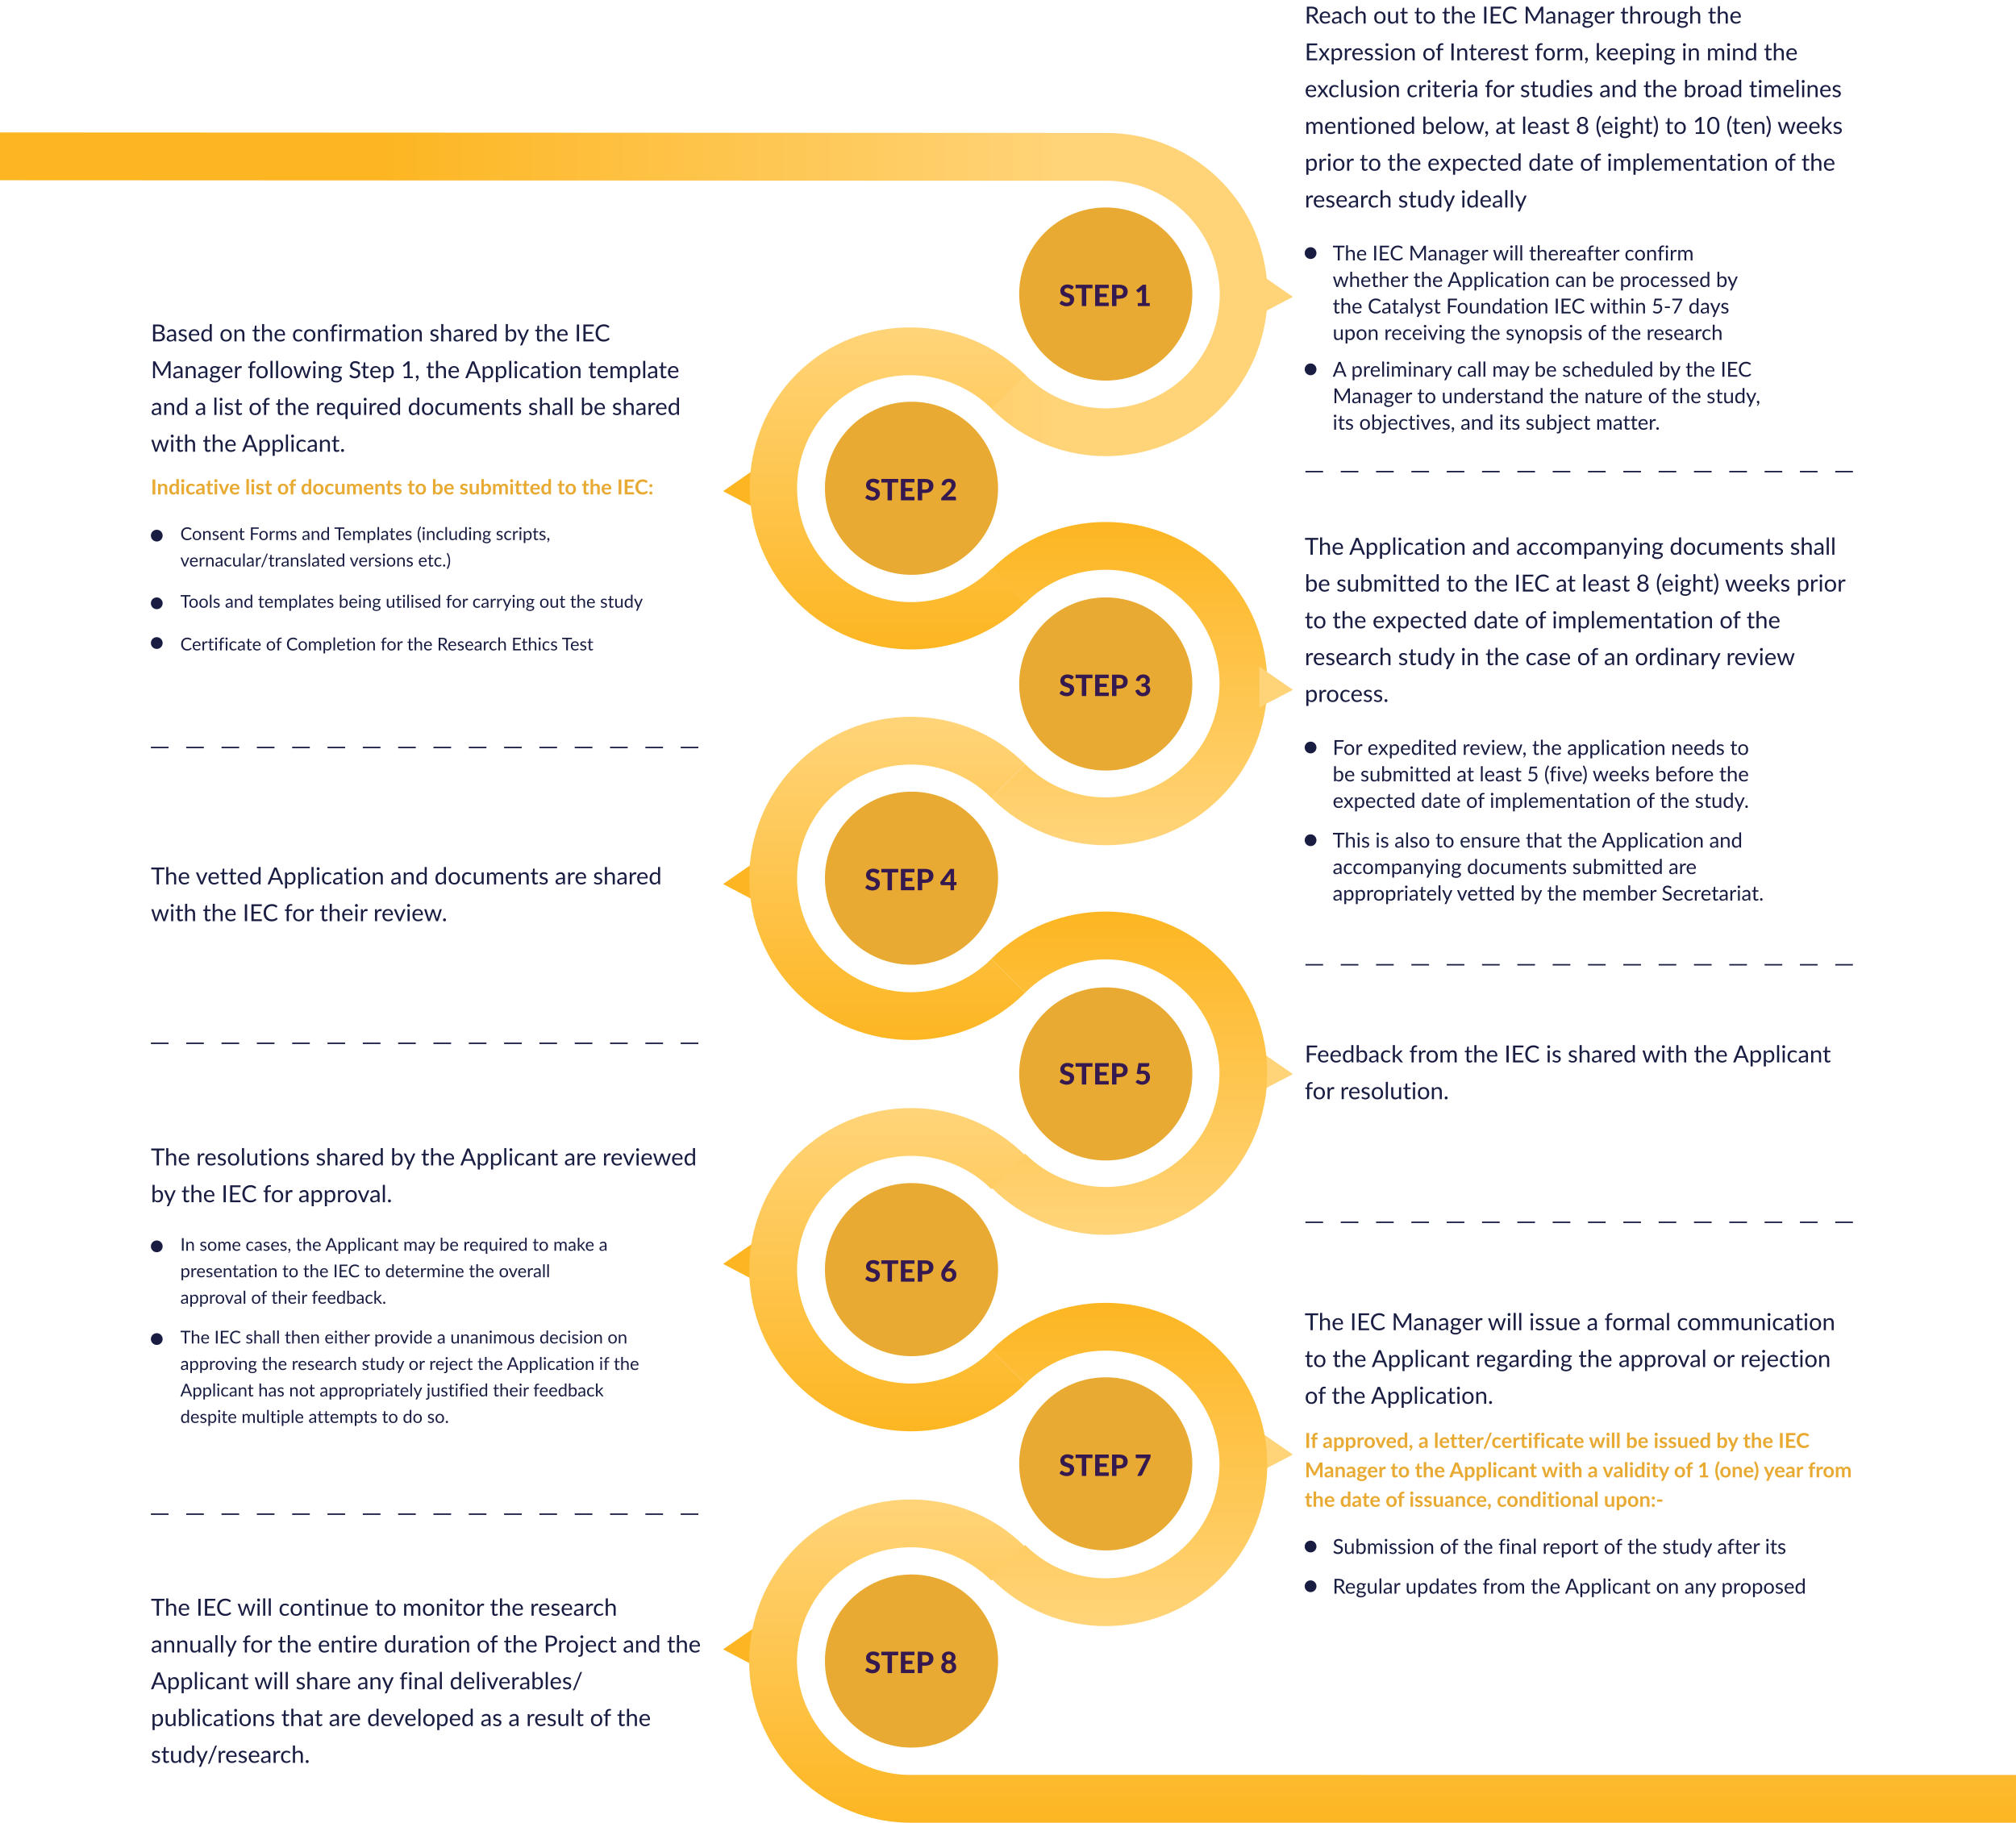
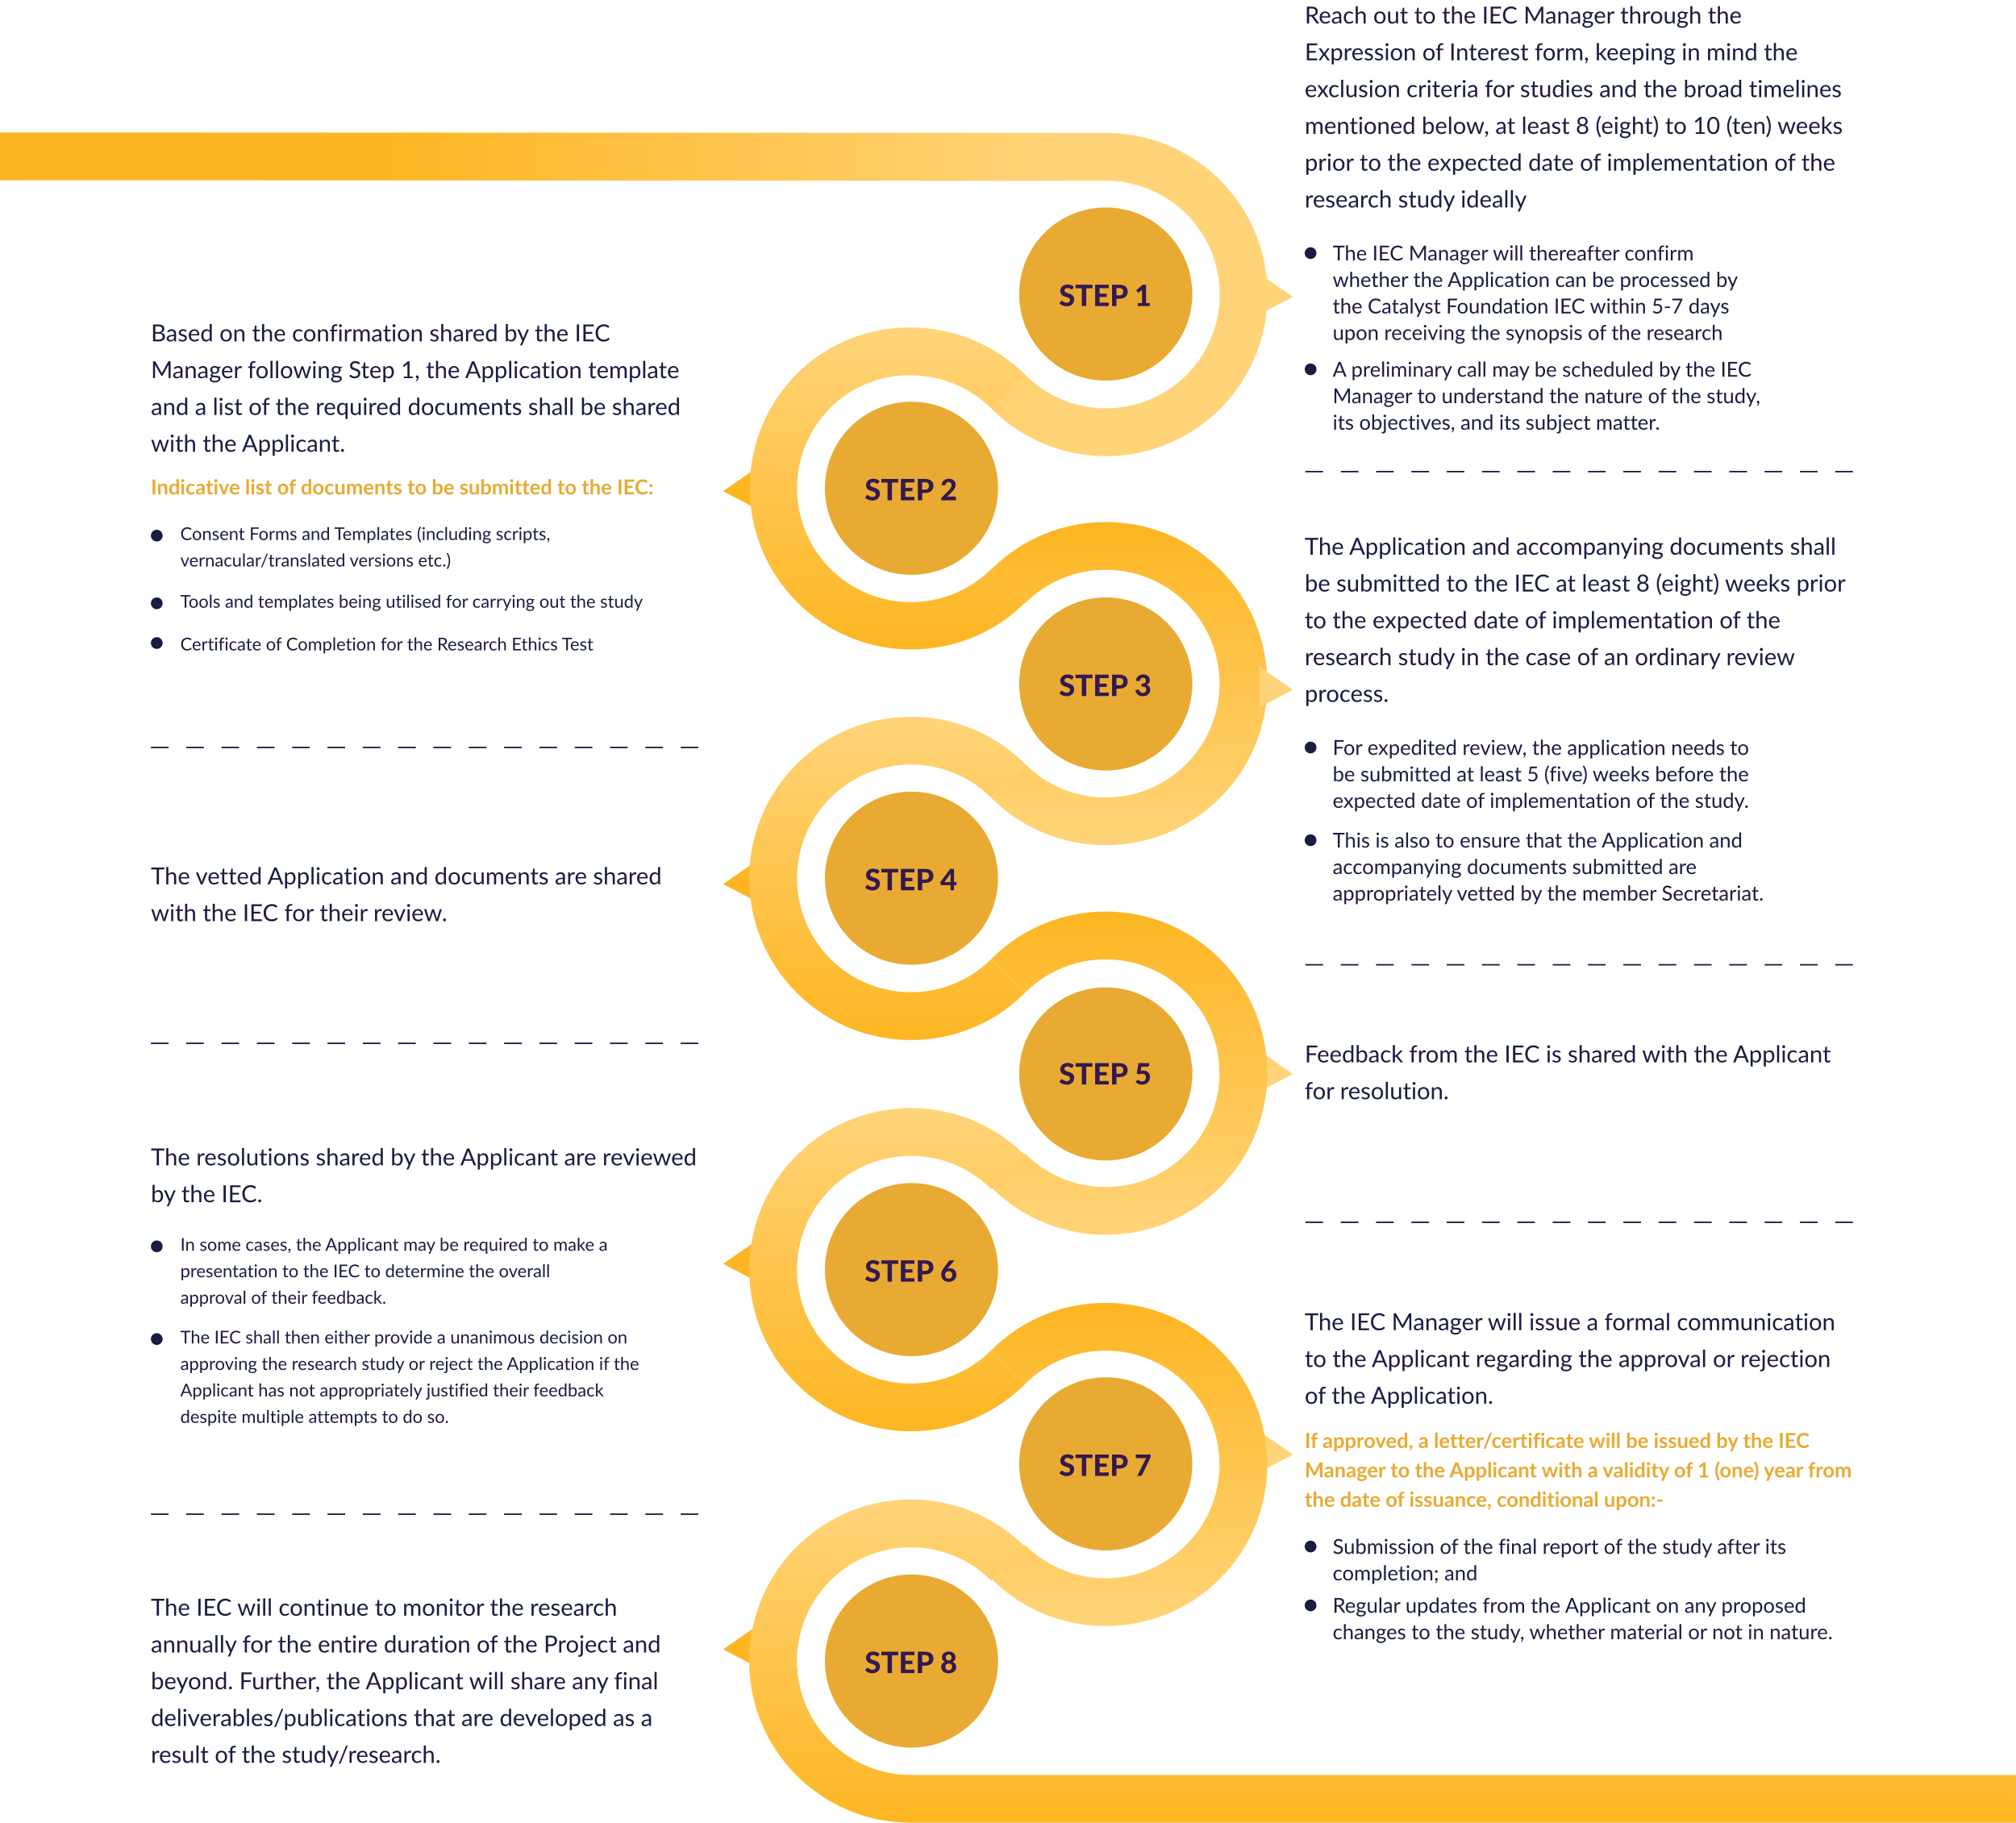
<svg xmlns="http://www.w3.org/2000/svg" xmlns:xlink="http://www.w3.org/1999/xlink" width="1369.844" height="1238.713" viewBox="0 0 1369.844 1238.713">
  <defs>
    <linearGradient id="linear-gradient" x1="0.5" x2="0.5" y2="1" gradientUnits="objectBoundingBox">
      <stop offset="0" stop-color="#ffd479" />
      <stop offset="1" stop-color="#fdb622" />
    </linearGradient>
    <linearGradient id="linear-gradient-2" x1="0.5" x2="0.5" y2="1" gradientUnits="objectBoundingBox">
      <stop offset="0" stop-color="#fdb622" />
      <stop offset="1" stop-color="#ffd479" />
    </linearGradient>
    <linearGradient id="linear-gradient-8" x1="0.3" x2="0.847" y2="0" xlink:href="#linear-gradient-2" />
  </defs>
-   <g id="Group_51913" data-name="Group 51913" transform="translate(2.521 -980)">
-     <path id="Path_74820" data-name="Path 74820" d="M3232.8-1280.939l22.794,15.8-22.794,11.945Z" transform="translate(-2379.599 2975.066)" fill="#ffd479" />
-     <path id="Path_74822" data-name="Path 74822" d="M3232.8-1280.939l22.794,15.8-22.794,11.945Z" transform="translate(-2379.599 3233.635)" fill="#ffd479" />
-     <path id="Path_74819" data-name="Path 74819" d="M3255.6-1280.939l-22.794,15.8,22.794,11.945Z" transform="translate(-2744 2845.939)" fill="#fdb622" />
-     <path id="Path_74821" data-name="Path 74821" d="M3255.6-1280.939l-22.794,15.8,22.794,11.945Z" transform="translate(-2744 3104.066)" fill="#fdb622" />
-     <path id="Path_74823" data-name="Path 74823" d="M3255.6-1280.939l-22.794,15.8,22.794,11.945Z" transform="translate(-2744 3366.017)" fill="#fdb622" />
-     <text id="Reach_out_to_the_IEC_Manager_through_the_Expression_of_Interest_form_keeping_in_mind_the_exclusion_criteria_for_studies_and_the_broad_timelines_mentioned_below_at_least_8_eight_to_10_ten_weeks_prior_to_the_expected_date_of_implementation_of_the_resea" data-name="Reach out to the IEC Manager through the Expression of Interest form, keeping in mind the exclusion criteria for studies and the broad timelines mentioned below, at least 8 (eight) to 10 (ten) weeks prior to the expected date of implementation of the resea" transform="translate(884 980)" fill="#191d42" font-size="16" font-family="Lato-Regular, Lato">
-       <tspan x="0" y="16">Reach out to the IEC Manager through the </tspan>
-       <tspan x="0" y="41">Expression of Interest form, keeping in mind the </tspan>
-       <tspan x="0" y="66">exclusion criteria for studies and the broad timelines </tspan>
-       <tspan x="0" y="91">mentioned below, at least 8 (eight) to 10 (ten) weeks </tspan>
-       <tspan x="0" y="116">prior to the expected date of implementation of the </tspan>
-       <tspan x="0" y="141">research study ideally</tspan>
-     </text>
-     <text id="The_Application_and_accompanying_documents_shall_be_submitted_to_the_IEC_at_least_8_eight_weeks_prior_to_the_expected_date_of_implementation_of_the_research_study_in_the_case_of_an_ordinary_review_process." data-name="The Application and accompanying documents shall be submitted to the IEC at least 8 (eight) weeks prior to the expected date of implementation of the research study in the case of an ordinary review process." transform="translate(884 1341)" fill="#191d42" font-size="16" font-family="Lato-Regular, Lato">
-       <tspan x="0" y="16">The Application and accompanying documents shall </tspan>
-       <tspan x="0" y="41">be submitted to the IEC at least 8 (eight) weeks prior </tspan>
-       <tspan x="0" y="66">to the expected date of implementation of the </tspan>
-       <tspan x="0" y="91">research study in the case of an ordinary review </tspan>
-       <tspan x="0" y="116">process.</tspan>
-     </text>
-     <text id="The_IEC_Manager_will_issue_a_formal_communication_to_the_Applicant_regarding_the_approval_or_rejection_of_the_Application._" data-name="The IEC Manager will issue a formal communication to the Applicant regarding the approval or rejection of the Application. " transform="translate(884 1868)" fill="#191d42" font-size="16" font-family="Lato-Regular, Lato">
-       <tspan x="0" y="16">The IEC Manager will issue a formal communication </tspan>
-       <tspan x="0" y="41">to the Applicant regarding the approval or rejection </tspan>
-       <tspan x="0" y="66">of the Application. </tspan>
-     </text>
-     <text id="Feedback_from_the_IEC_is_shared_with_the_Applicant_for_resolution._" data-name="Feedback from the IEC is shared with the Applicant for resolution. " transform="translate(884 1686)" fill="#191d42" font-size="16" font-family="Lato-Regular, Lato">
-       <tspan x="0" y="16">Feedback from the IEC is shared with the Applicant </tspan>
-       <tspan x="0" y="41">for resolution. </tspan>
-     </text>
-     <text id="The_IEC_Manager_will_thereafter_confirm_whether_the_Application_can_be_processed_by_the_Catalyst_Foundation_IEC_within_5-7_days_upon_receiving_the_synopsis_of_the_research_study._" data-name="The IEC Manager will thereafter confirm whether the Application can be processed by the Catalyst Foundation IEC within 5-7 days upon receiving the synopsis of the research study. " transform="translate(903 1143)" fill="#191d42" font-size="14" font-family="Lato-Regular, Lato">
-       <tspan x="0" y="14">The IEC Manager will thereafter confirm </tspan>
-       <tspan x="0" y="32">whether the Application can be processed by </tspan>
-       <tspan x="0" y="50">the Catalyst Foundation IEC within 5-7 days </tspan>
-       <tspan x="0" y="68">upon receiving the synopsis of the research </tspan>
-     </text>
-     <text id="For_expedited_review_the_application_needs_to_be_submitted_at_least_5_five_weeks_before_the_expected_date_of_implementation_of_the_study." data-name="For expedited review, the application needs to be submitted at least 5 (five) weeks before the expected date of implementation of the study." transform="translate(903 1479)" fill="#191d42" font-size="14" font-family="Lato-Regular, Lato">
-       <tspan x="0" y="14">For expedited review, the application needs to </tspan>
-       <tspan x="0" y="32">be submitted at least 5 (five) weeks before the </tspan>
-       <tspan x="0" y="50">expected date of implementation of the study.</tspan>
-     </text>
-     <text id="Submission_of_the_final_report_of_the_study_after_its_completion." data-name="Submission of the final report of the study after its completion." transform="translate(903 2022)" fill="#191d42" font-size="14" font-family="Lato-Regular, Lato">
-       <tspan x="0" y="14">Submission of the final report of the study after its </tspan>
-     </text>
-     <text id="Consent_Forms_and_Templates_including_scripts_vernacular_translated_versions_etc._" data-name="Consent Forms and Templates (including scripts, vernacular/translated versions etc.)" transform="translate(120 1335)" fill="#191d42" font-size="12" font-family="Lato-Regular, Lato">
-       <tspan x="0" y="12">Consent Forms and Templates (including scripts, </tspan>
-       <tspan x="0" y="30">vernacular/translated versions etc.)</tspan>
-     </text>
-     <text id="In_some_cases_the_Applicant_may_be_required_to_make_a_presentation_to_the_IEC_to_determine_the_overall_approval_of_their_feedback._" data-name="In some cases, the Applicant may be required to make a presentation to the IEC to determine the overall approval of their feedback. " transform="translate(120 1818)" fill="#191d42" font-size="12" font-family="Lato-Regular, Lato">
-       <tspan x="0" y="12">In some cases, the Applicant may be required to make a </tspan>
-       <tspan x="0" y="30">presentation to the IEC to determine the overall </tspan>
-       <tspan x="0" y="48">approval of their feedback. </tspan>
-     </text>
-     <text id="Tools_and_templates_being_utilised_for_carrying_out_the_study" data-name="Tools and templates being utilised for carrying out the study" transform="translate(120 1381)" fill="#191d42" font-size="12" font-family="Lato-Regular, Lato">
-       <tspan x="0" y="12">Tools and templates being utilised for carrying out the study</tspan>
-     </text>
-     <text id="The_IEC_shall_then_either_provide_a_unanimous_decision_on_approving_the_research_study_or_reject_the_Application_if_the_Applicant_has_not_appropriately_justified_their_feedback_despite_multiple_attempts_to_do_so._" data-name="The IEC shall then either provide a unanimous decision on approving the research study or reject the Application if the Applicant has not appropriately justified their feedback despite multiple attempts to do so. " transform="translate(120 1881)" fill="#191d42" font-size="12" font-family="Lato-Regular, Lato">
-       <tspan x="0" y="12">The IEC shall then either provide a unanimous decision on </tspan>
-       <tspan x="0" y="30">approving the research study or reject the Application if the </tspan>
-       <tspan x="0" y="48">Applicant has not appropriately justified their feedback </tspan>
-       <tspan x="0" y="66">despite multiple attempts to do so. </tspan>
-     </text>
-     <text id="Certificate_of_Completion_for_the_Research_Ethics_Test" data-name="Certificate of Completion for the Research Ethics Test" transform="translate(120 1410)" fill="#191d42" font-size="12" font-family="Lato-Regular, Lato">
-       <tspan x="0" y="12">Certificate of Completion for the Research Ethics Test</tspan>
-     </text>
-     <text id="A_preliminary_call_may_be_scheduled_by_the_IEC_Manager_to_understand_the_nature_of_the_study_its_objectives_and_its_subject_matter." data-name="A preliminary call may be scheduled by the IEC Manager to understand the nature of the study, its objectives, and its subject matter." transform="translate(903 1222)" fill="#191d42" font-size="14" font-family="Lato-Regular, Lato">
-       <tspan x="0" y="14">A preliminary call may be scheduled by the IEC </tspan>
-       <tspan x="0" y="32">Manager to understand the nature of the study, </tspan>
-       <tspan x="0" y="50">its objectives, and its subject matter.</tspan>
-     </text>
-     <text id="This_is_also_to_ensure_that_the_Application_and_accompanying_documents_submitted_are_appropriately_vetted_by_the_member_Secretariat." data-name="This is also to ensure that the Application and accompanying documents submitted are appropriately vetted by the member Secretariat." transform="translate(903 1542)" fill="#191d42" font-size="14" font-family="Lato-Regular, Lato">
-       <tspan x="0" y="14">This is also to ensure that the Application and </tspan>
-       <tspan x="0" y="32">accompanying documents submitted are </tspan>
-       <tspan x="0" y="50">appropriately vetted by the member Secretariat.</tspan>
-     </text>
-     <text id="Regular_updates_from_the_Applicant_on_any_proposed_changes_to_the_study_whether_material_or_not_in_nature._" data-name="Regular updates from the Applicant on any proposed changes to the study, whether material or not in nature. " transform="translate(903 2049)" fill="#191d42" font-size="14" font-family="Lato-Regular, Lato">
-       <tspan x="0" y="14">Regular updates from the Applicant on any proposed </tspan>
-     </text>
-     <text id="Based_on_the_confirmation_shared_by_the_IEC_Manager_following_Step_1_the_Application_template_and_a_list_of_the_required_documents_shall_be_shared_with_the_Applicant._" data-name="Based on the confirmation shared by the IEC Manager following Step 1, the Application template and a list of the required documents shall be shared with the Applicant. " transform="translate(100 1196)" fill="#191d42" font-size="16" font-family="Lato-Regular, Lato">
-       <tspan x="0" y="16">Based on the confirmation shared by the IEC </tspan>
-       <tspan x="0" y="41">Manager following Step 1, the Application template </tspan>
-       <tspan x="0" y="66">and a list of the required documents shall be shared </tspan>
-       <tspan x="0" y="91">with the Applicant. </tspan>
-     </text>
-     <text id="The_resolutions_shared_by_the_Applicant_are_reviewed_by_the_IEC_for_approval." data-name="The resolutions shared by the Applicant are reviewed by the IEC for approval." transform="translate(100 1756)" fill="#191d42" font-size="16" font-family="Lato-Regular, Lato">
-       <tspan x="0" y="16">The resolutions shared by the Applicant are reviewed </tspan>
-       <tspan x="0" y="41">by the IEC for approval.</tspan>
-     </text>
-     <text id="The_IEC_will_continue_to_monitor_the_research_annually_for_the_entire_duration_of_the_Project_and_the_Applicant_will_share_any_final_deliverables_publications_that_are_developed_as_a_result_of_the_study_research." data-name="The IEC will continue to monitor the research annually for the entire duration of the Project and the Applicant will share any final deliverables/publications that are developed as a result of the study/research." transform="translate(100 2062)" fill="#191d42" font-size="16" font-family="Lato-Regular, Lato">
-       <tspan x="0" y="16">The IEC will continue to monitor the research </tspan>
-       <tspan x="0" y="41">annually for the entire duration of the Project and the </tspan>
-       <tspan x="0" y="66">Applicant will share any final deliverables/</tspan>
-       <tspan x="0" y="91">publications that are developed as a result of the </tspan>
-       <tspan x="0" y="116">study/research.</tspan>
-     </text>
-     <text id="The_vetted_Application_and_documents_are_shared_with_the_IEC_for_their_review." data-name="The vetted Application and documents are shared with the IEC for their review." transform="translate(100 1565)" fill="#191d42" font-size="16" font-family="Lato-Regular, Lato">
-       <tspan x="0" y="16">The vetted Application and documents are shared </tspan>
-       <tspan x="0" y="41">with the IEC for their review.</tspan>
-     </text>
-     <text id="Indicative_list_of_documents_to_be_submitted_to_the_IEC:" data-name="Indicative list of documents to be submitted to the IEC:" transform="translate(100 1302)" fill="#e8aa32" font-size="14" font-family="Lato-Bold, Lato" font-weight="700">
-       <tspan x="0" y="14">Indicative list of documents to be submitted to the IEC:</tspan>
-     </text>
-     <text id="If_approved_a_letter_certificate_will_be_issued_by_the_IEC_Manager_to_the_Applicant_with_a_validity_of_1_one_year_from_the_date_of_issuance_conditional_upon:-_" data-name="If approved, a letter/certificate will be issued by the IEC Manager to the Applicant with a validity of 1 (one) year from the date of issuance, conditional upon:- " transform="translate(884 1950)" fill="#e8aa32" font-size="14" font-family="Lato-Bold, Lato" font-weight="700">
-       <tspan x="0" y="14">If approved, a letter/certificate will be issued by the IEC </tspan>
-       <tspan x="0" y="34">Manager to the Applicant with a validity of 1 (one) year from </tspan>
-       <tspan x="0" y="54">the date of issuance, conditional upon:- </tspan>
-     </text>
-     <path id="Path_74800" data-name="Path 74800" d="M522.353,794.748a77.354,77.354,0,1,1,0-109.394l22.968-22.973a109.839,109.839,0,1,0,0,155.336Z" transform="translate(148.766 836.896)" fill="url(#linear-gradient)" />
-     <path id="Path_74801" data-name="Path 74801" d="M641.924,584.665a77.353,77.353,0,1,0,0-109.394L618.949,452.3a109.84,109.84,0,1,1,0,155.338Z" transform="translate(52.177 914.601)" fill="url(#linear-gradient-2)" />
-     <path id="Path_74802" data-name="Path 74802" d="M641.849,1004.833a77.354,77.354,0,1,0,0-109.4l-22.973-22.969a109.84,109.84,0,1,1,0,155.338Z" transform="translate(52.204 759.189)" fill="url(#linear-gradient-2)" />
-     <path id="Path_74803" data-name="Path 74803" d="M467.582,1661.55v.042l-.008-.02a77.353,77.353,0,1,1,54.7-132.048l22.969-22.975a109.839,109.839,0,1,0-77.673,187.509l.008-.026v.011l750.948.015v-32.493Z" transform="translate(148.793 524.655)" fill="url(#linear-gradient)" />
-     <path id="Path_74805" data-name="Path 74805" d="M556.456,349.9a58.824,58.824,0,1,1-58.825-58.825A58.823,58.823,0,0,1,556.456,349.9" transform="translate(119.192 961.926)" fill="#e8aa32" />
-     <path id="Path_74806" data-name="Path 74806" d="M707.713,198.639a58.825,58.825,0,1,0-58.825-58.825,58.825,58.825,0,0,0,58.825,58.825" transform="translate(41.112 1040.011)" fill="#e8aa32" />
-     <path id="Path_74807" data-name="Path 74807" d="M556.423,770A58.824,58.824,0,1,1,497.6,711.175,58.823,58.823,0,0,1,556.423,770" transform="translate(119.226 806.825)" fill="#e8aa32" />
-     <path id="Path_74808" data-name="Path 74808" d="M707.682,618.736a58.824,58.824,0,1,0-58.824-58.824,58.822,58.822,0,0,0,58.824,58.824" transform="translate(41.142 884.912)" fill="#e8aa32" />
-     <path id="Path_74809" data-name="Path 74809" d="M556.35,1614.167a58.824,58.824,0,1,1-58.825-58.825,58.824,58.824,0,0,1,58.825,58.825" transform="translate(119.299 494.658)" fill="#e8aa32" />
-     <path id="Path_74810" data-name="Path 74810" d="M707.609,1038.905a58.824,58.824,0,1,0-58.825-58.825,58.823,58.823,0,0,0,58.825,58.825" transform="translate(41.216 729.743)" fill="#e8aa32" />
-     <path id="Path_74811" data-name="Path 74811" d="M522.353,1216.749a77.354,77.354,0,1,1,0-109.394l22.968-22.973a109.839,109.839,0,1,0,0,155.336Z" transform="translate(148.766 680.807)" fill="url(#linear-gradient)" />
-     <path id="Path_74812" data-name="Path 74812" d="M641.849,1426.833a77.354,77.354,0,1,0,0-109.4l-22.973-22.969a109.84,109.84,0,1,1,0,155.338Z" transform="translate(52.204 603.1)" fill="url(#linear-gradient-2)" />
-     <path id="Path_74813" data-name="Path 74813" d="M556.423,1192a58.824,58.824,0,1,1-58.825-58.825A58.823,58.823,0,0,1,556.423,1192" transform="translate(119.226 650.825)" fill="#e8aa32" />
-     <path id="Path_74814" data-name="Path 74814" d="M707.609,1460.905a58.824,58.824,0,1,0-58.825-58.825,58.823,58.823,0,0,0,58.825,58.825" transform="translate(41.216 572.743)" fill="#e8aa32" />
-     <text id="STEP_1" data-name="STEP 1" transform="translate(717 1188)" fill="#35194f" font-size="20" font-family="Lato-Black, Lato" font-weight="800">
-       <tspan x="0" y="0">STEP 1</tspan>
-     </text>
-     <text id="STEP_2" data-name="STEP 2" transform="translate(585 1320)" fill="#35194f" font-size="20" font-family="Lato-Black, Lato" font-weight="800">
-       <tspan x="0" y="0">STEP 2</tspan>
-     </text>
-     <text id="STEP_3" data-name="STEP 3" transform="translate(717 1453)" fill="#35194f" font-size="20" font-family="Lato-Black, Lato" font-weight="800">
-       <tspan x="0" y="0">STEP 3</tspan>
-     </text>
-     <text id="STEP_4" data-name="STEP 4" transform="translate(585 1585)" fill="#35194f" font-size="20" font-family="Lato-Black, Lato" font-weight="800">
-       <tspan x="0" y="0">STEP 4</tspan>
-     </text>
-     <text id="STEP_5" data-name="STEP 5" transform="translate(717 1717)" fill="#35194f" font-size="20" font-family="Lato-Black, Lato" font-weight="800">
-       <tspan x="0" y="0">STEP 5</tspan>
-     </text>
-     <text id="STEP_6" data-name="STEP 6" transform="translate(585 1851)" fill="#35194f" font-size="20" font-family="Lato-Black, Lato" font-weight="800">
-       <tspan x="0" y="0">STEP 6</tspan>
-     </text>
-     <text id="STEP_7" data-name="STEP 7" transform="translate(717 1983)" fill="#35194f" font-size="20" font-family="Lato-Black, Lato" font-weight="800">
-       <tspan x="0" y="0">STEP 7</tspan>
-     </text>
-     <text id="STEP_8" data-name="STEP 8" transform="translate(585 2117)" fill="#35194f" font-size="20" font-family="Lato-Black, Lato" font-weight="800">
-       <tspan x="0" y="0">STEP 8</tspan>
-     </text>
-     <circle id="Ellipse_169" data-name="Ellipse 169" cx="4" cy="4" r="4" transform="translate(884 1148)" fill="#191d42" />
-     <circle id="Ellipse_174" data-name="Ellipse 174" cx="4" cy="4" r="4" transform="translate(884 1484)" fill="#191d42" />
-     <circle id="Ellipse_178" data-name="Ellipse 178" cx="4" cy="4" r="4" transform="translate(884 2027)" fill="#191d42" />
-     <circle id="Ellipse_171" data-name="Ellipse 171" cx="4" cy="4" r="4" transform="translate(100 1340)" fill="#191d42" />
-     <circle id="Ellipse_176" data-name="Ellipse 176" cx="4" cy="4" r="4" transform="translate(100 1823)" fill="#191d42" />
-     <circle id="Ellipse_172" data-name="Ellipse 172" cx="4" cy="4" r="4" transform="translate(100 1386)" fill="#191d42" />
-     <circle id="Ellipse_177" data-name="Ellipse 177" cx="4" cy="4" r="4" transform="translate(100 1886)" fill="#191d42" />
-     <circle id="Ellipse_173" data-name="Ellipse 173" cx="4" cy="4" r="4" transform="translate(100 1413)" fill="#191d42" />
-     <circle id="Ellipse_170" data-name="Ellipse 170" cx="4" cy="4" r="4" transform="translate(884 1227)" fill="#191d42" />
-     <circle id="Ellipse_175" data-name="Ellipse 175" cx="4" cy="4" r="4" transform="translate(884 1547)" fill="#191d42" />
-     <circle id="Ellipse_179" data-name="Ellipse 179" cx="4" cy="4" r="4" transform="translate(884 2054)" fill="#191d42" />
-     <path id="Path_74816" data-name="Path 74816" d="M3255.6-1280.939l-22.794,15.8,22.794,11.945Z" transform="translate(-2744 2578.939)" fill="#fdb622" />
-     <path id="Path_74817" data-name="Path 74817" d="M3232.8-1280.939l22.794,15.8-22.794,11.945Z" transform="translate(-2379.599 2446.891)" fill="#ffd479" />
-     <path id="Path_74818" data-name="Path 74818" d="M3232.8-1280.939l22.794,15.8-22.794,11.945Z" transform="translate(-2379.599 2713.939)" fill="#ffd479" />
-     <path id="Path_74799" data-name="Path 74799" d="M522.383,374.651A77.353,77.353,0,1,1,412.989,265.257c30.207-30.209,79.775-29.2,109.985,1.011L545.945,243.3c-42.895-42.894-113.032-43.906-155.927-1.011A109.839,109.839,0,0,0,545.354,397.622h0L522.383,374.65Z" transform="translate(148.754 991.886)" fill="url(#linear-gradient)" />
-     <path id="Path_74804" data-name="Path 74804" d="M467.8,32.511v-.042l.006.021a77.353,77.353,0,1,1-54.7,132.047l-22.969,22.974A109.839,109.839,0,1,0,467.8,0L467.8.028V.017L-283.635-.319V32.174Z" transform="translate(281.114 1070.319)" fill="url(#linear-gradient-8)" />
-     <line id="Line_2" data-name="Line 2" x2="373" transform="translate(884.5 1300.5)" fill="none" stroke="#191d42" stroke-width="1" stroke-dasharray="12" />
-     <line id="Line_3" data-name="Line 3" x2="373" transform="translate(884.5 1635.65)" fill="none" stroke="#191d42" stroke-width="1" stroke-dasharray="12" />
-     <line id="Line_4" data-name="Line 4" x2="373" transform="translate(884.5 1810.65)" fill="none" stroke="#191d42" stroke-width="1" stroke-dasharray="12" />
-     <line id="Line_5" data-name="Line 5" x2="373" transform="translate(100 1488)" fill="none" stroke="#191d42" stroke-width="1" stroke-dasharray="12" />
-     <line id="Line_6" data-name="Line 6" x2="373" transform="translate(100 1689)" fill="none" stroke="#191d42" stroke-width="1" stroke-dasharray="12" />
-     <line id="Line_7" data-name="Line 7" x2="373" transform="translate(100 2009)" fill="none" stroke="#191d42" stroke-width="1" stroke-dasharray="12" />
+   <g id="Group_51921" data-name="Group 51921" transform="translate(2.521 -980)">
+     <g id="Group_51920" data-name="Group 51920">
+       <g id="Group_51919" data-name="Group 51919">
+         <g id="Group_51918" data-name="Group 51918">
+           <g id="Group_51917" data-name="Group 51917">
+             <g id="Group_51916" data-name="Group 51916">
+               <g id="Group_51915" data-name="Group 51915">
+                 <g id="Group_51913" data-name="Group 51913">
+                   <path id="Path_74820" data-name="Path 74820" d="M3232.8-1280.939l22.794,15.8-22.794,11.945Z" transform="translate(-2379.599 2975.066)" fill="#ffd479" />
+                   <path id="Path_74822" data-name="Path 74822" d="M3232.8-1280.939l22.794,15.8-22.794,11.945Z" transform="translate(-2379.599 3233.635)" fill="#ffd479" />
+                   <path id="Path_74819" data-name="Path 74819" d="M3255.6-1280.939l-22.794,15.8,22.794,11.945Z" transform="translate(-2744 2845.939)" fill="#fdb622" />
+                   <path id="Path_74821" data-name="Path 74821" d="M3255.6-1280.939l-22.794,15.8,22.794,11.945Z" transform="translate(-2744 3104.066)" fill="#fdb622" />
+                   <path id="Path_74823" data-name="Path 74823" d="M3255.6-1280.939l-22.794,15.8,22.794,11.945Z" transform="translate(-2744 3366.017)" fill="#fdb622" />
+                   <text id="Reach_out_to_the_IEC_Manager_through_the_Expression_of_Interest_form_keeping_in_mind_the_exclusion_criteria_for_studies_and_the_broad_timelines_mentioned_below_at_least_8_eight_to_10_ten_weeks_prior_to_the_expected_date_of_implementation_of_the_resea" data-name="Reach out to the IEC Manager through the Expression of Interest form, keeping in mind the exclusion criteria for studies and the broad timelines mentioned below, at least 8 (eight) to 10 (ten) weeks prior to the expected date of implementation of the resea" transform="translate(884 980)" fill="#191d42" font-size="16" font-family="Lato-Regular, Lato">
+                     <tspan x="0" y="16">Reach out to the IEC Manager through the </tspan>
+                     <tspan x="0" y="41">Expression of Interest form, keeping in mind the </tspan>
+                     <tspan x="0" y="66">exclusion criteria for studies and the broad timelines </tspan>
+                     <tspan x="0" y="91">mentioned below, at least 8 (eight) to 10 (ten) weeks </tspan>
+                     <tspan x="0" y="116">prior to the expected date of implementation of the </tspan>
+                     <tspan x="0" y="141">research study ideally</tspan>
+                   </text>
+                   <text id="The_Application_and_accompanying_documents_shall_be_submitted_to_the_IEC_at_least_8_eight_weeks_prior_to_the_expected_date_of_implementation_of_the_research_study_in_the_case_of_an_ordinary_review_process." data-name="The Application and accompanying documents shall be submitted to the IEC at least 8 (eight) weeks prior to the expected date of implementation of the research study in the case of an ordinary review process." transform="translate(884 1341)" fill="#191d42" font-size="16" font-family="Lato-Regular, Lato">
+                     <tspan x="0" y="16">The Application and accompanying documents shall </tspan>
+                     <tspan x="0" y="41">be submitted to the IEC at least 8 (eight) weeks prior </tspan>
+                     <tspan x="0" y="66">to the expected date of implementation of the </tspan>
+                     <tspan x="0" y="91">research study in the case of an ordinary review </tspan>
+                     <tspan x="0" y="116">process.</tspan>
+                   </text>
+                   <text id="The_IEC_Manager_will_issue_a_formal_communication_to_the_Applicant_regarding_the_approval_or_rejection_of_the_Application._" data-name="The IEC Manager will issue a formal communication to the Applicant regarding the approval or rejection of the Application. " transform="translate(884 1868)" fill="#191d42" font-size="16" font-family="Lato-Regular, Lato">
+                     <tspan x="0" y="16">The IEC Manager will issue a formal communication </tspan>
+                     <tspan x="0" y="41">to the Applicant regarding the approval or rejection </tspan>
+                     <tspan x="0" y="66">of the Application. </tspan>
+                   </text>
+                   <text id="Feedback_from_the_IEC_is_shared_with_the_Applicant_for_resolution._" data-name="Feedback from the IEC is shared with the Applicant for resolution. " transform="translate(884 1686)" fill="#191d42" font-size="16" font-family="Lato-Regular, Lato">
+                     <tspan x="0" y="16">Feedback from the IEC is shared with the Applicant </tspan>
+                     <tspan x="0" y="41">for resolution. </tspan>
+                   </text>
+                   <text id="The_IEC_Manager_will_thereafter_confirm_whether_the_Application_can_be_processed_by_the_Catalyst_Foundation_IEC_within_5-7_days_upon_receiving_the_synopsis_of_the_research_study._" data-name="The IEC Manager will thereafter confirm whether the Application can be processed by the Catalyst Foundation IEC within 5-7 days upon receiving the synopsis of the research study. " transform="translate(903 1143)" fill="#191d42" font-size="14" font-family="Lato-Regular, Lato">
+                     <tspan x="0" y="14">The IEC Manager will thereafter confirm </tspan>
+                     <tspan x="0" y="32">whether the Application can be processed by </tspan>
+                     <tspan x="0" y="50">the Catalyst Foundation IEC within 5-7 days </tspan>
+                     <tspan x="0" y="68">upon receiving the synopsis of the research </tspan>
+                   </text>
+                   <text id="For_expedited_review_the_application_needs_to_be_submitted_at_least_5_five_weeks_before_the_expected_date_of_implementation_of_the_study." data-name="For expedited review, the application needs to be submitted at least 5 (five) weeks before the expected date of implementation of the study." transform="translate(903 1479)" fill="#191d42" font-size="14" font-family="Lato-Regular, Lato">
+                     <tspan x="0" y="14">For expedited review, the application needs to </tspan>
+                     <tspan x="0" y="32">be submitted at least 5 (five) weeks before the </tspan>
+                     <tspan x="0" y="50">expected date of implementation of the study.</tspan>
+                   </text>
+                   <text id="Submission_of_the_final_report_of_the_study_after_its_completion_and_" data-name="Submission of the final report of the study after its completion; and " transform="translate(903 2022)" fill="#191d42" font-size="14" font-family="Lato-Regular, Lato">
+                     <tspan x="0" y="14">Submission of the final report of the study after its </tspan>
+                     <tspan x="0" y="32">completion; and </tspan>
+                   </text>
+                   <text id="Consent_Forms_and_Templates_including_scripts_vernacular_translated_versions_etc._" data-name="Consent Forms and Templates (including scripts, vernacular/translated versions etc.)" transform="translate(120 1335)" fill="#191d42" font-size="12" font-family="Lato-Regular, Lato">
+                     <tspan x="0" y="12">Consent Forms and Templates (including scripts, </tspan>
+                     <tspan x="0" y="30">vernacular/translated versions etc.)</tspan>
+                   </text>
+                   <text id="In_some_cases_the_Applicant_may_be_required_to_make_a_presentation_to_the_IEC_to_determine_the_overall_approval_of_their_feedback._" data-name="In some cases, the Applicant may be required to make a presentation to the IEC to determine the overall approval of their feedback. " transform="translate(120 1818)" fill="#191d42" font-size="12" font-family="Lato-Regular, Lato">
+                     <tspan x="0" y="12">In some cases, the Applicant may be required to make a </tspan>
+                     <tspan x="0" y="30">presentation to the IEC to determine the overall </tspan>
+                     <tspan x="0" y="48">approval of their feedback. </tspan>
+                   </text>
+                   <text id="Tools_and_templates_being_utilised_for_carrying_out_the_study" data-name="Tools and templates being utilised for carrying out the study" transform="translate(120 1381)" fill="#191d42" font-size="12" font-family="Lato-Regular, Lato">
+                     <tspan x="0" y="12">Tools and templates being utilised for carrying out the study</tspan>
+                   </text>
+                   <text id="The_IEC_shall_then_either_provide_a_unanimous_decision_on_approving_the_research_study_or_reject_the_Application_if_the_Applicant_has_not_appropriately_justified_their_feedback_despite_multiple_attempts_to_do_so._" data-name="The IEC shall then either provide a unanimous decision on approving the research study or reject the Application if the Applicant has not appropriately justified their feedback despite multiple attempts to do so. " transform="translate(120 1881)" fill="#191d42" font-size="12" font-family="Lato-Regular, Lato">
+                     <tspan x="0" y="12">The IEC shall then either provide a unanimous decision on </tspan>
+                     <tspan x="0" y="30">approving the research study or reject the Application if the </tspan>
+                     <tspan x="0" y="48">Applicant has not appropriately justified their feedback </tspan>
+                     <tspan x="0" y="66">despite multiple attempts to do so. </tspan>
+                   </text>
+                   <text id="Certificate_of_Completion_for_the_Research_Ethics_Test" data-name="Certificate of Completion for the Research Ethics Test" transform="translate(120 1410)" fill="#191d42" font-size="12" font-family="Lato-Regular, Lato">
+                     <tspan x="0" y="12">Certificate of Completion for the Research Ethics Test</tspan>
+                   </text>
+                   <text id="A_preliminary_call_may_be_scheduled_by_the_IEC_Manager_to_understand_the_nature_of_the_study_its_objectives_and_its_subject_matter." data-name="A preliminary call may be scheduled by the IEC Manager to understand the nature of the study, its objectives, and its subject matter." transform="translate(903 1222)" fill="#191d42" font-size="14" font-family="Lato-Regular, Lato">
+                     <tspan x="0" y="14">A preliminary call may be scheduled by the IEC </tspan>
+                     <tspan x="0" y="32">Manager to understand the nature of the study, </tspan>
+                     <tspan x="0" y="50">its objectives, and its subject matter.</tspan>
+                   </text>
+                   <text id="This_is_also_to_ensure_that_the_Application_and_accompanying_documents_submitted_are_appropriately_vetted_by_the_member_Secretariat." data-name="This is also to ensure that the Application and accompanying documents submitted are appropriately vetted by the member Secretariat." transform="translate(903 1542)" fill="#191d42" font-size="14" font-family="Lato-Regular, Lato">
+                     <tspan x="0" y="14">This is also to ensure that the Application and </tspan>
+                     <tspan x="0" y="32">accompanying documents submitted are </tspan>
+                     <tspan x="0" y="50">appropriately vetted by the member Secretariat.</tspan>
+                   </text>
+                   <text id="Regular_updates_from_the_Applicant_on_any_proposed_changes_to_the_study_whether_material_or_not_in_nature." data-name="Regular updates from the Applicant on any proposed changes to the study, whether material or not in nature." transform="translate(903 2062)" fill="#191d42" font-size="14" font-family="Lato-Regular, Lato">
+                     <tspan x="0" y="14">Regular updates from the Applicant on any proposed </tspan>
+                     <tspan x="0" y="32">changes to the study, whether material or not in nature.</tspan>
+                   </text>
+                   <text id="Based_on_the_confirmation_shared_by_the_IEC_Manager_following_Step_1_the_Application_template_and_a_list_of_the_required_documents_shall_be_shared_with_the_Applicant._" data-name="Based on the confirmation shared by the IEC Manager following Step 1, the Application template and a list of the required documents shall be shared with the Applicant. " transform="translate(100 1196)" fill="#191d42" font-size="16" font-family="Lato-Regular, Lato">
+                     <tspan x="0" y="16">Based on the confirmation shared by the IEC </tspan>
+                     <tspan x="0" y="41">Manager following Step 1, the Application template </tspan>
+                     <tspan x="0" y="66">and a list of the required documents shall be shared </tspan>
+                     <tspan x="0" y="91">with the Applicant. </tspan>
+                   </text>
+                   <text id="The_resolutions_shared_by_the_Applicant_are_reviewed_by_the_IEC." data-name="The resolutions shared by the Applicant are reviewed by the IEC." transform="translate(100 1756)" fill="#191d42" font-size="16" font-family="Lato-Regular, Lato">
+                     <tspan x="0" y="16">The resolutions shared by the Applicant are reviewed </tspan>
+                     <tspan x="0" y="41">by the IEC.</tspan>
+                   </text>
+                   <text id="The_IEC_will_continue_to_monitor_the_research_annually_for_the_entire_duration_of_the_Project_and_beyond._Further_the_Applicant_will_share_any_final_deliverables_publications_that_are_developed_as_a_result_of_the_study_research." data-name="The IEC will continue to monitor the research annually for the entire duration of the Project and beyond. Further, the Applicant will share any final deliverables/publications that are developed as a result of the study/research." transform="translate(100 2062)" fill="#191d42" font-size="16" font-family="Lato-Regular, Lato">
+                     <tspan x="0" y="16">The IEC will continue to monitor the research </tspan>
+                     <tspan x="0" y="41">annually for the entire duration of the Project and </tspan>
+                     <tspan x="0" y="66">beyond. Further, the Applicant will share any final </tspan>
+                     <tspan x="0" y="91">deliverables/publications that are developed as a </tspan>
+                     <tspan x="0" y="116">result of the study/research.</tspan>
+                   </text>
+                   <text id="The_vetted_Application_and_documents_are_shared_with_the_IEC_for_their_review." data-name="The vetted Application and documents are shared with the IEC for their review." transform="translate(100 1565)" fill="#191d42" font-size="16" font-family="Lato-Regular, Lato">
+                     <tspan x="0" y="16">The vetted Application and documents are shared </tspan>
+                     <tspan x="0" y="41">with the IEC for their review.</tspan>
+                   </text>
+                   <text id="Indicative_list_of_documents_to_be_submitted_to_the_IEC:" data-name="Indicative list of documents to be submitted to the IEC:" transform="translate(100 1302)" fill="#e8aa32" font-size="14" font-family="Lato-Bold, Lato" font-weight="700">
+                     <tspan x="0" y="14">Indicative list of documents to be submitted to the IEC:</tspan>
+                   </text>
+                   <text id="If_approved_a_letter_certificate_will_be_issued_by_the_IEC_Manager_to_the_Applicant_with_a_validity_of_1_one_year_from_the_date_of_issuance_conditional_upon:-_" data-name="If approved, a letter/certificate will be issued by the IEC Manager to the Applicant with a validity of 1 (one) year from the date of issuance, conditional upon:- " transform="translate(884 1950)" fill="#e8aa32" font-size="14" font-family="Lato-Bold, Lato" font-weight="700">
+                     <tspan x="0" y="14">If approved, a letter/certificate will be issued by the IEC </tspan>
+                     <tspan x="0" y="34">Manager to the Applicant with a validity of 1 (one) year from </tspan>
+                     <tspan x="0" y="54">the date of issuance, conditional upon:- </tspan>
+                   </text>
+                   <path id="Path_74800" data-name="Path 74800" d="M522.353,794.748a77.354,77.354,0,1,1,0-109.394l22.968-22.973a109.839,109.839,0,1,0,0,155.336Z" transform="translate(148.766 836.896)" fill="url(#linear-gradient)" />
+                   <path id="Path_74801" data-name="Path 74801" d="M641.924,584.665a77.353,77.353,0,1,0,0-109.394L618.949,452.3a109.84,109.84,0,1,1,0,155.338Z" transform="translate(52.177 914.601)" fill="url(#linear-gradient-2)" />
+                   <path id="Path_74802" data-name="Path 74802" d="M641.849,1004.833a77.354,77.354,0,1,0,0-109.4l-22.973-22.969a109.84,109.84,0,1,1,0,155.338Z" transform="translate(52.204 759.189)" fill="url(#linear-gradient-2)" />
+                   <path id="Path_74803" data-name="Path 74803" d="M467.582,1661.55v.042l-.008-.02a77.353,77.353,0,1,1,54.7-132.048l22.969-22.975a109.839,109.839,0,1,0-77.673,187.509l.008-.026v.011l750.948.015v-32.493Z" transform="translate(148.793 524.655)" fill="url(#linear-gradient)" />
+                   <path id="Path_74805" data-name="Path 74805" d="M556.456,349.9a58.824,58.824,0,1,1-58.825-58.825A58.823,58.823,0,0,1,556.456,349.9" transform="translate(119.192 961.926)" fill="#e8aa32" />
+                   <path id="Path_74806" data-name="Path 74806" d="M707.713,198.639a58.825,58.825,0,1,0-58.825-58.825,58.825,58.825,0,0,0,58.825,58.825" transform="translate(41.112 1040.011)" fill="#e8aa32" />
+                   <path id="Path_74807" data-name="Path 74807" d="M556.423,770A58.824,58.824,0,1,1,497.6,711.175,58.823,58.823,0,0,1,556.423,770" transform="translate(119.226 806.825)" fill="#e8aa32" />
+                   <path id="Path_74808" data-name="Path 74808" d="M707.682,618.736a58.824,58.824,0,1,0-58.824-58.824,58.822,58.822,0,0,0,58.824,58.824" transform="translate(41.142 884.912)" fill="#e8aa32" />
+                   <path id="Path_74809" data-name="Path 74809" d="M556.35,1614.167a58.824,58.824,0,1,1-58.825-58.825,58.824,58.824,0,0,1,58.825,58.825" transform="translate(119.299 494.658)" fill="#e8aa32" />
+                   <path id="Path_74810" data-name="Path 74810" d="M707.609,1038.905a58.824,58.824,0,1,0-58.825-58.825,58.823,58.823,0,0,0,58.825,58.825" transform="translate(41.216 729.743)" fill="#e8aa32" />
+                   <path id="Path_74811" data-name="Path 74811" d="M522.353,1216.749a77.354,77.354,0,1,1,0-109.394l22.968-22.973a109.839,109.839,0,1,0,0,155.336Z" transform="translate(148.766 680.807)" fill="url(#linear-gradient)" />
+                   <path id="Path_74812" data-name="Path 74812" d="M641.849,1426.833a77.354,77.354,0,1,0,0-109.4l-22.973-22.969a109.84,109.84,0,1,1,0,155.338Z" transform="translate(52.204 603.1)" fill="url(#linear-gradient-2)" />
+                   <path id="Path_74813" data-name="Path 74813" d="M556.423,1192a58.824,58.824,0,1,1-58.825-58.825A58.823,58.823,0,0,1,556.423,1192" transform="translate(119.226 650.825)" fill="#e8aa32" />
+                   <path id="Path_74814" data-name="Path 74814" d="M707.609,1460.905a58.824,58.824,0,1,0-58.825-58.825,58.823,58.823,0,0,0,58.825,58.825" transform="translate(41.216 572.743)" fill="#e8aa32" />
+                   <text id="STEP_1" data-name="STEP 1" transform="translate(717 1188)" fill="#35194f" font-size="20" font-family="Lato-Black, Lato" font-weight="800">
+                     <tspan x="0" y="0">STEP 1</tspan>
+                   </text>
+                   <text id="STEP_2" data-name="STEP 2" transform="translate(585 1320)" fill="#35194f" font-size="20" font-family="Lato-Black, Lato" font-weight="800">
+                     <tspan x="0" y="0">STEP 2</tspan>
+                   </text>
+                   <text id="STEP_3" data-name="STEP 3" transform="translate(717 1453)" fill="#35194f" font-size="20" font-family="Lato-Black, Lato" font-weight="800">
+                     <tspan x="0" y="0">STEP 3</tspan>
+                   </text>
+                   <text id="STEP_4" data-name="STEP 4" transform="translate(585 1585)" fill="#35194f" font-size="20" font-family="Lato-Black, Lato" font-weight="800">
+                     <tspan x="0" y="0">STEP 4</tspan>
+                   </text>
+                   <text id="STEP_5" data-name="STEP 5" transform="translate(717 1717)" fill="#35194f" font-size="20" font-family="Lato-Black, Lato" font-weight="800">
+                     <tspan x="0" y="0">STEP 5</tspan>
+                   </text>
+                   <text id="STEP_6" data-name="STEP 6" transform="translate(585 1851)" fill="#35194f" font-size="20" font-family="Lato-Black, Lato" font-weight="800">
+                     <tspan x="0" y="0">STEP 6</tspan>
+                   </text>
+                   <text id="STEP_7" data-name="STEP 7" transform="translate(717 1983)" fill="#35194f" font-size="20" font-family="Lato-Black, Lato" font-weight="800">
+                     <tspan x="0" y="0">STEP 7</tspan>
+                   </text>
+                   <text id="STEP_8" data-name="STEP 8" transform="translate(585 2117)" fill="#35194f" font-size="20" font-family="Lato-Black, Lato" font-weight="800">
+                     <tspan x="0" y="0">STEP 8</tspan>
+                   </text>
+                   <circle id="Ellipse_169" data-name="Ellipse 169" cx="4" cy="4" r="4" transform="translate(884 1148)" fill="#191d42" />
+                   <circle id="Ellipse_174" data-name="Ellipse 174" cx="4" cy="4" r="4" transform="translate(884 1484)" fill="#191d42" />
+                   <circle id="Ellipse_178" data-name="Ellipse 178" cx="4" cy="4" r="4" transform="translate(884 2027)" fill="#191d42" />
+                   <circle id="Ellipse_171" data-name="Ellipse 171" cx="4" cy="4" r="4" transform="translate(100 1340)" fill="#191d42" />
+                   <circle id="Ellipse_176" data-name="Ellipse 176" cx="4" cy="4" r="4" transform="translate(100 1823)" fill="#191d42" />
+                   <circle id="Ellipse_172" data-name="Ellipse 172" cx="4" cy="4" r="4" transform="translate(100 1386)" fill="#191d42" />
+                   <circle id="Ellipse_177" data-name="Ellipse 177" cx="4" cy="4" r="4" transform="translate(100 1886)" fill="#191d42" />
+                   <circle id="Ellipse_173" data-name="Ellipse 173" cx="4" cy="4" r="4" transform="translate(100 1413)" fill="#191d42" />
+                   <circle id="Ellipse_170" data-name="Ellipse 170" cx="4" cy="4" r="4" transform="translate(884 1227)" fill="#191d42" />
+                   <circle id="Ellipse_175" data-name="Ellipse 175" cx="4" cy="4" r="4" transform="translate(884 1547)" fill="#191d42" />
+                   <circle id="Ellipse_179" data-name="Ellipse 179" cx="4" cy="4" r="4" transform="translate(884 2067)" fill="#191d42" />
+                   <path id="Path_74816" data-name="Path 74816" d="M3255.6-1280.939l-22.794,15.8,22.794,11.945Z" transform="translate(-2744 2578.939)" fill="#fdb622" />
+                   <path id="Path_74817" data-name="Path 74817" d="M3232.8-1280.939l22.794,15.8-22.794,11.945Z" transform="translate(-2379.599 2446.891)" fill="#ffd479" />
+                   <path id="Path_74818" data-name="Path 74818" d="M3232.8-1280.939l22.794,15.8-22.794,11.945Z" transform="translate(-2379.599 2713.939)" fill="#ffd479" />
+                   <path id="Path_74799" data-name="Path 74799" d="M522.383,374.651A77.353,77.353,0,1,1,412.989,265.257c30.207-30.209,79.775-29.2,109.985,1.011L545.945,243.3c-42.895-42.894-113.032-43.906-155.927-1.011A109.839,109.839,0,0,0,545.354,397.622h0L522.383,374.65Z" transform="translate(148.754 991.886)" fill="url(#linear-gradient)" />
+                   <path id="Path_74804" data-name="Path 74804" d="M467.8,32.511v-.042l.006.021a77.353,77.353,0,1,1-54.7,132.047l-22.969,22.974A109.839,109.839,0,1,0,467.8,0L467.8.028V.017L-283.635-.319V32.174Z" transform="translate(281.114 1070.319)" fill="url(#linear-gradient-8)" />
+                   <line id="Line_2" data-name="Line 2" x2="373" transform="translate(884.5 1300.5)" fill="none" stroke="#191d42" stroke-width="1" stroke-dasharray="12" />
+                   <line id="Line_3" data-name="Line 3" x2="373" transform="translate(884.5 1635.65)" fill="none" stroke="#191d42" stroke-width="1" stroke-dasharray="12" />
+                   <line id="Line_4" data-name="Line 4" x2="373" transform="translate(884.5 1810.65)" fill="none" stroke="#191d42" stroke-width="1" stroke-dasharray="12" />
+                   <line id="Line_5" data-name="Line 5" x2="373" transform="translate(100 1488)" fill="none" stroke="#191d42" stroke-width="1" stroke-dasharray="12" />
+                   <line id="Line_6" data-name="Line 6" x2="373" transform="translate(100 1689)" fill="none" stroke="#191d42" stroke-width="1" stroke-dasharray="12" />
+                   <line id="Line_7" data-name="Line 7" x2="373" transform="translate(100 2009)" fill="none" stroke="#191d42" stroke-width="1" stroke-dasharray="12" />
+                 </g>
+               </g>
+             </g>
+           </g>
+         </g>
+       </g>
+     </g>
  </g>
</svg>
